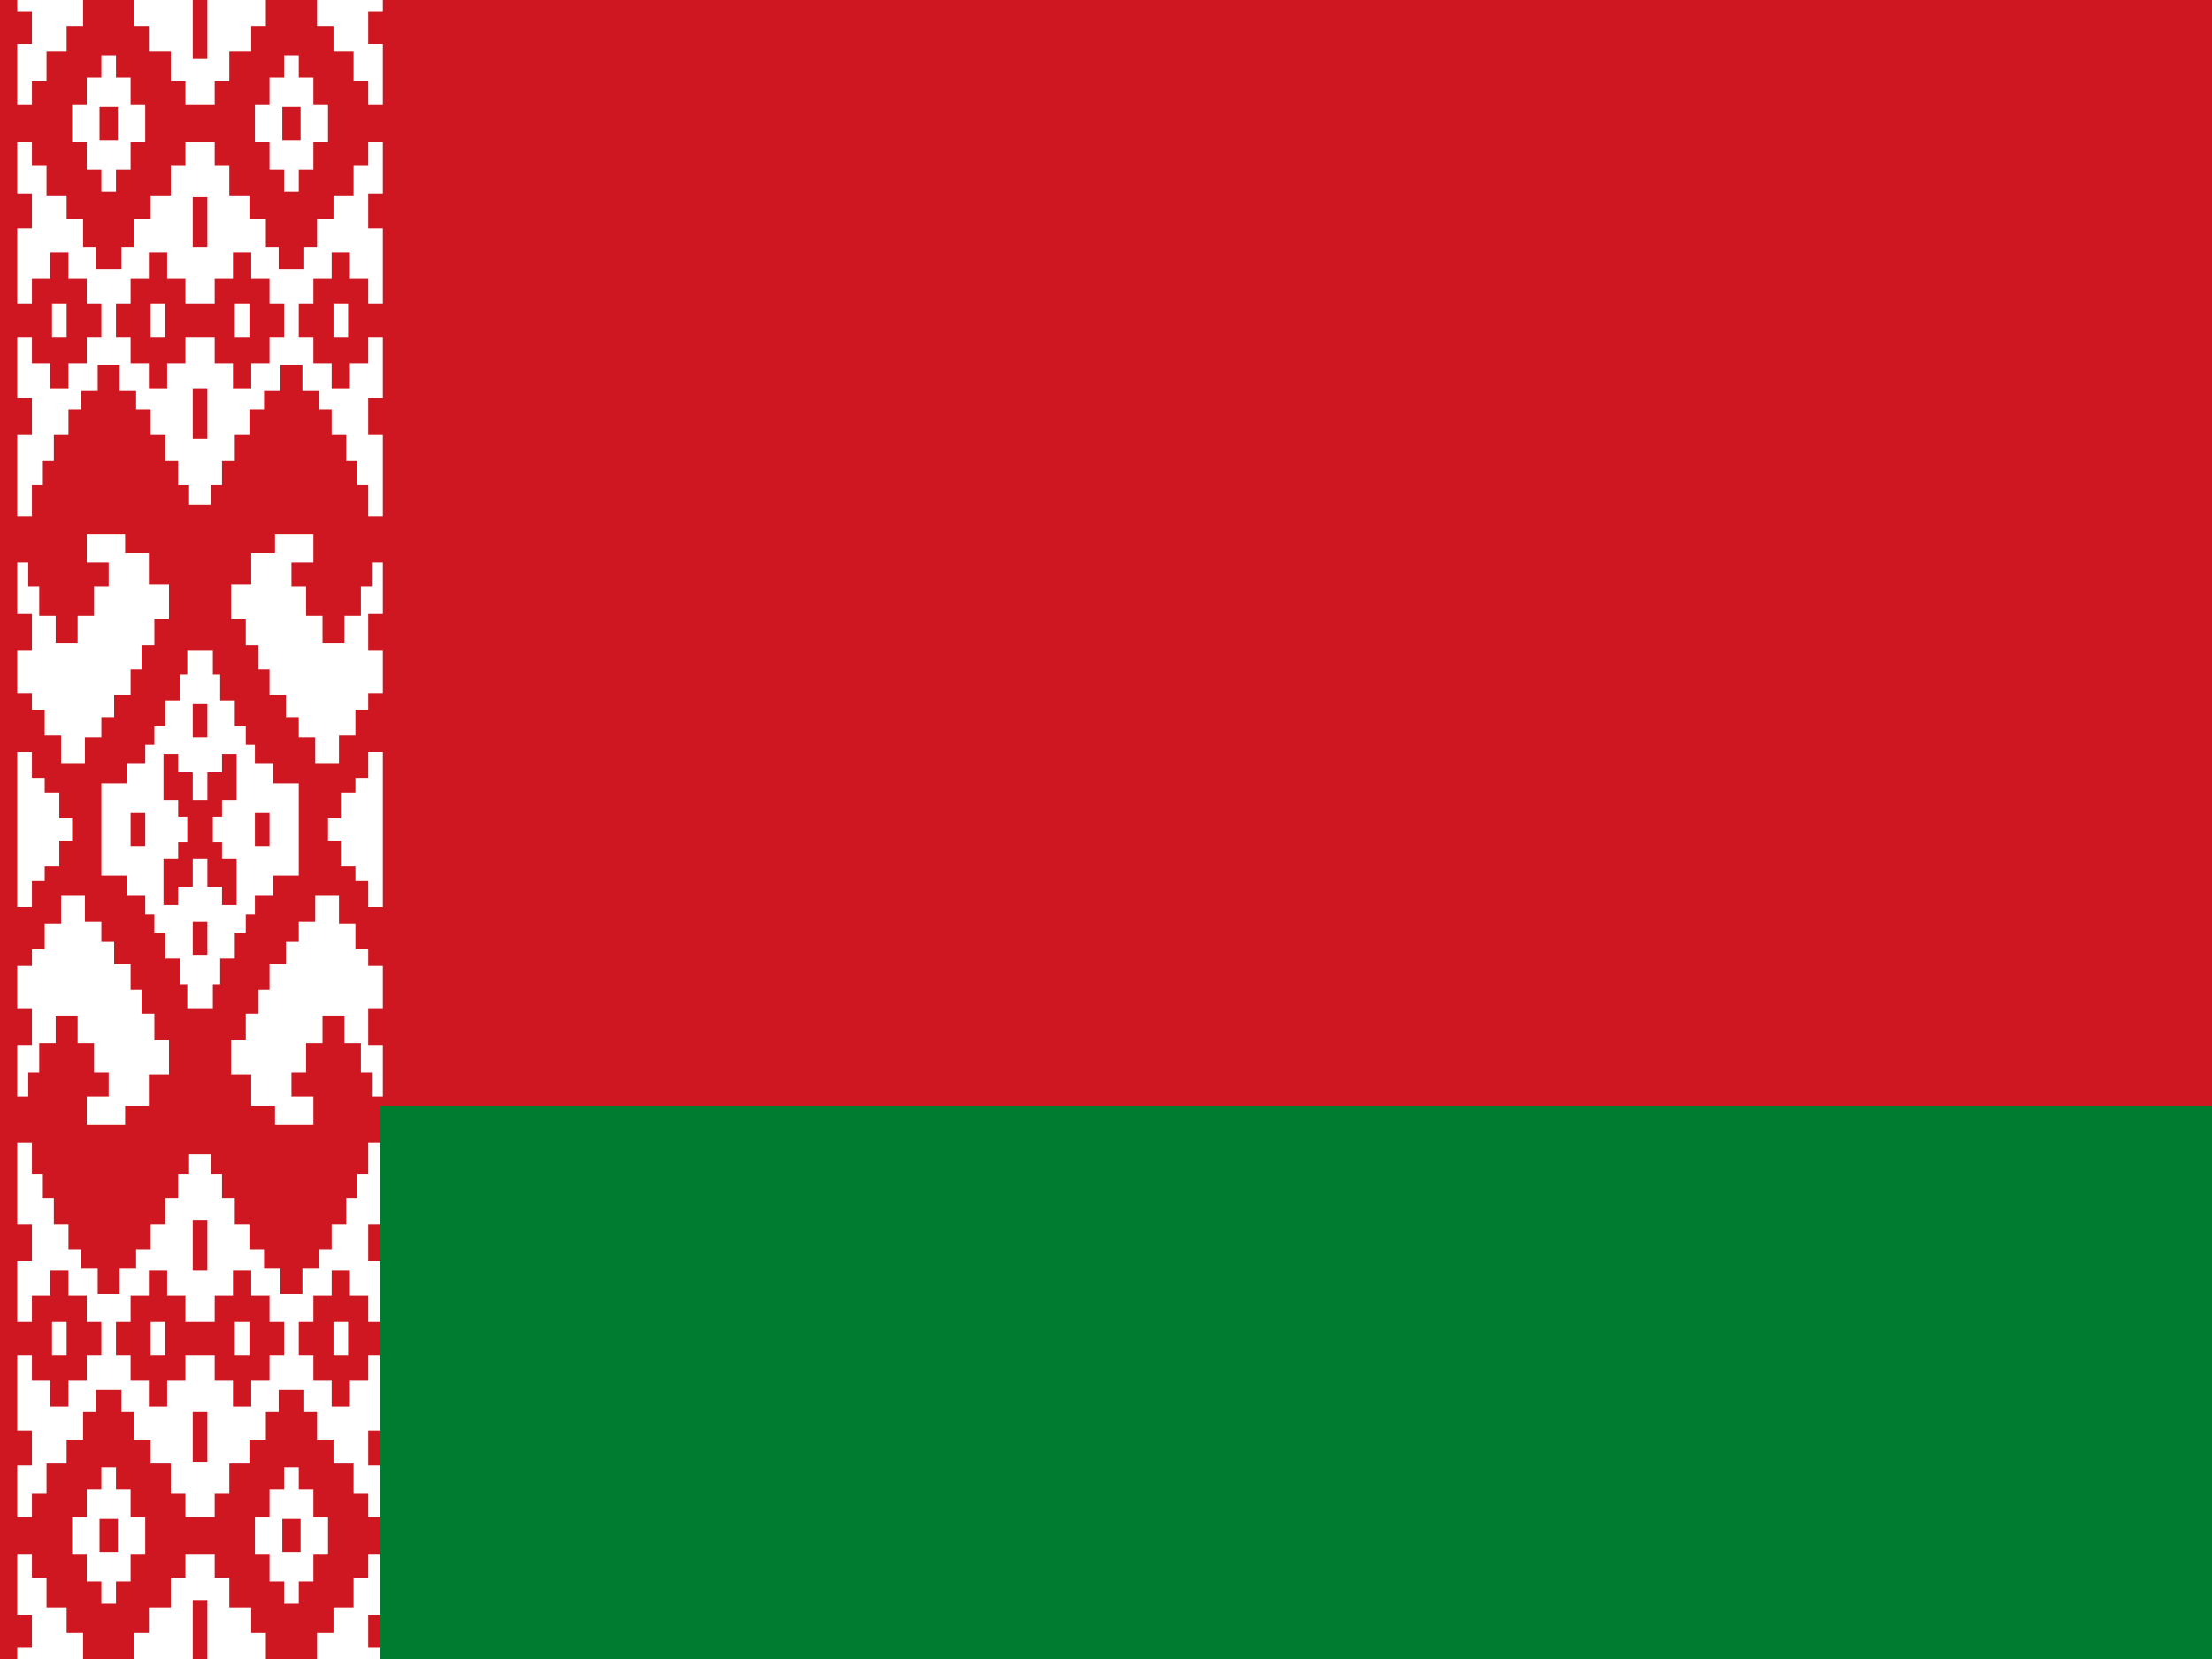
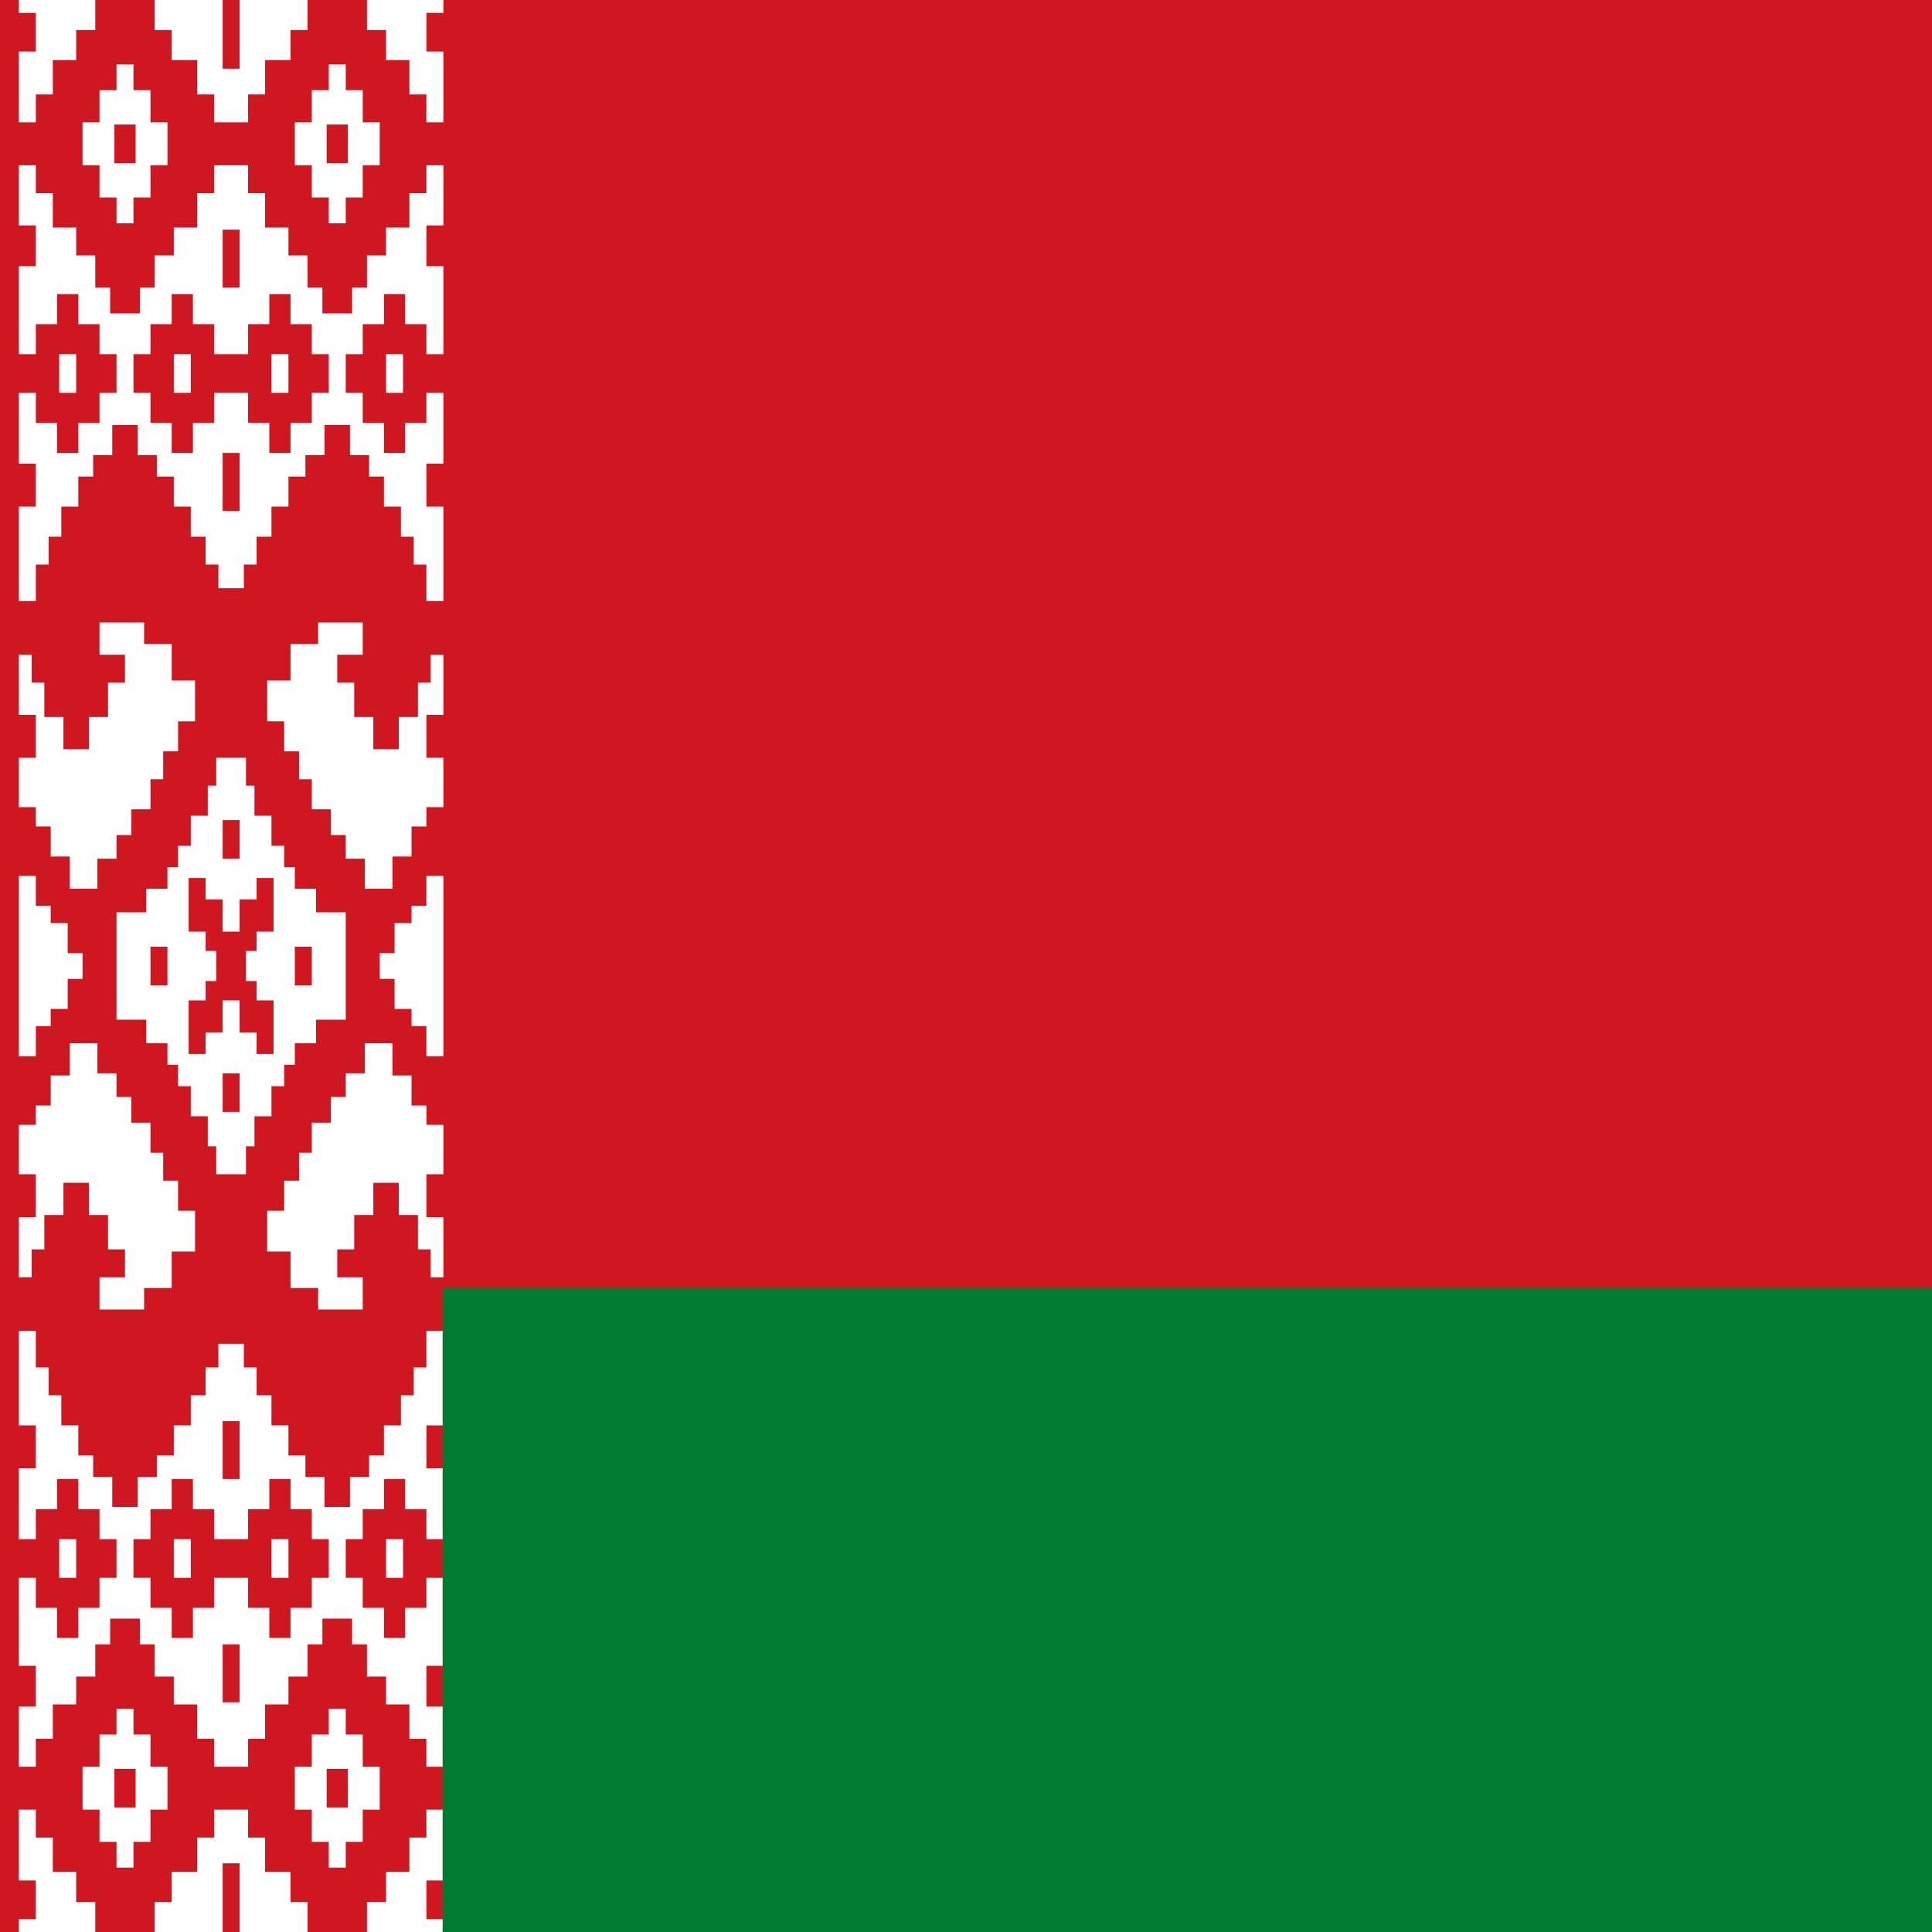
- <svg xmlns="http://www.w3.org/2000/svg" xmlns:xlink="http://www.w3.org/1999/xlink" xml:space="preserve" id="flag-icons-by" viewBox="0 0 640 480">
+ <svg xmlns="http://www.w3.org/2000/svg" xmlns:xlink="http://www.w3.org/1999/xlink" xml:space="preserve" id="flag-icons-by" viewBox="0 0 512 512">
  <defs>
    <clipPath id="by-a">
-       <path d="M0 0h200v608h8v284l-8 8H0z" />
+       <path d="M0 0h200v608h8v284l-8 8H0Z" />
    </clipPath>
  </defs>
-   <path fill="#ce1720" d="M0 0h640v480H0Z" />
-   <g fill="#fff" clip-path="url(#by-a)" transform="matrix(.52885 0 0 .53333 5 0)">
+   <path fill="#ce1720" d="M0 0h512v512H0Z" />
+   <g fill="#fff" clip-path="url(#by-a)" transform="matrix(.5625 0 0 .56889 5 0)">
    <g id="by-c">
      <path id="by-b" d="M36 0v14h-9v14H16v16H8v13H-8V24H8V6H-8V0Zm26 77v15h-8v12h-8V92h-8V77h-8V57h8V42h8V30h8v12h8v15h8v20Zm-17-1h10V58H45ZM19 183h8v-18h-8zm54 0h8v-18h-8ZM-8 305H6v13h6v16h9v15h12v-15h9v-16h8v-13H38v-15h21v10h13v17h11v19h-8v14h-7v13h-6v14h-9v12h-7v11h-9v14H24v-15h-9v-14H8v-9H-8v-23H8v-20H-8Z" />
      <use xlink:href="#by-b" transform="matrix(-1 0 0 1 200 0)" />
      <path d="M96 0v32h8V0h32v14h-8v14h-12v16h-8v13H92V44h-8V28H72V14h-8V0Zm-2 274v-11h-6v-13h-7v-14h-8v-14h-8v-10h-9v-14H44v14h-9v10h-7v14h-8v14h-6v13H8v17H-8v-44H8v-20H-8v-33H8v14h10v14h10v-14h10v-14h8v-18h-8v-14H28v-14H18v14H8v14H-8v-41H8v-19H-8V77H8v13h8v16h11v13h9v15h7v12h14v-12h7v-15h9v-13h11V90h8V77h16v13h8v16h11v13h9v15h7v12h14v-12h7v-15h9v-13h11V90h8V77h16v28h-16v19h16v41h-16v-14h-10v-14h-10v14h-10v14h-8v18h8v14h10v14h10v-14h10v-14h16v33h-16v20h16v44h-16v-17h-6v-13h-6v-14h-8v-14h-7v-10h-9v-14h-12v14h-9v10h-8v14h-8v14h-7v13h-6v11zm2-167v27h8v-27zm-4 58v-14H82v-14H72v14H62v14h-8v18h8v14h10v14h10v-14h10v-14h16v14h10v14h10v-14h10v-14h8v-18h-8v-14h-10v-14h-10v14h-10v14zm4 46v27h8v-27z" />
    </g>
    <use xlink:href="#by-c" transform="matrix(1 0 0 -1 0 900)" />
    <path d="M-8 408H8v14h7v8h8v14h7v12h-7v14h-8v8H8v14H-8Zm216 0v84h-16v-14h-7v-8h-8v-14h-7v-12h7v-14h8v-8h7v-14ZM62 459h8v-18h-8zm76 0v-18h-8v18zm-42-59h8v-18h-8zm0 100v18h8v-18Zm-50-75h14v-11h10v-10h5v-10h6v-14h8v-14h4v-13h14v13h4v14h8v14h6v10h5v10h10v11h14v50h-14v11h-10v10h-5v10h-6v14h-8v14h-4v13H93v-13h-4v-14h-8v-14h-6v-10h-5v-10H60v-11H46Zm50 9v-15h-8v-10h-8v25h8v9h5v14h-5v9h-8v25h8v-10h8v-15h8v15h8v10h8v-25h-8v-9h-5v-14h5v-9h8v-25h-8v10h-8v15z" />
  </g>
-   <path fill="#007c30" d="M110 320h530v160H110Z" />
+   <path fill="#007c30" d="M117.3 341.3h395V512h-395z" />
</svg>
